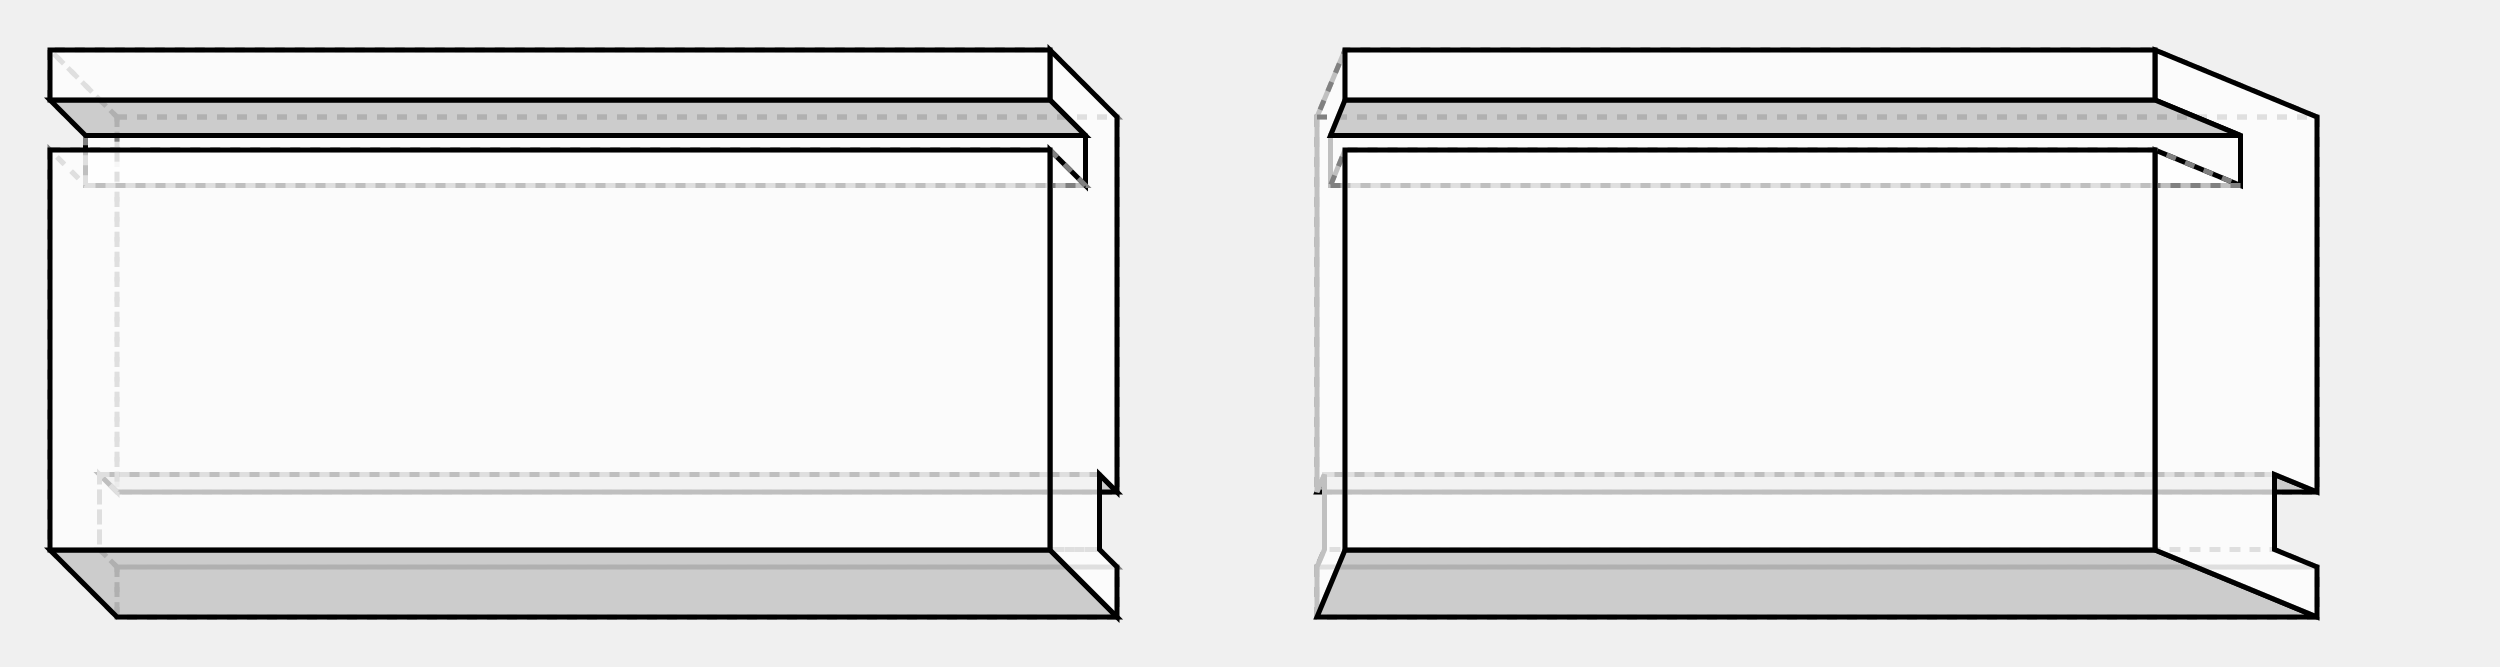
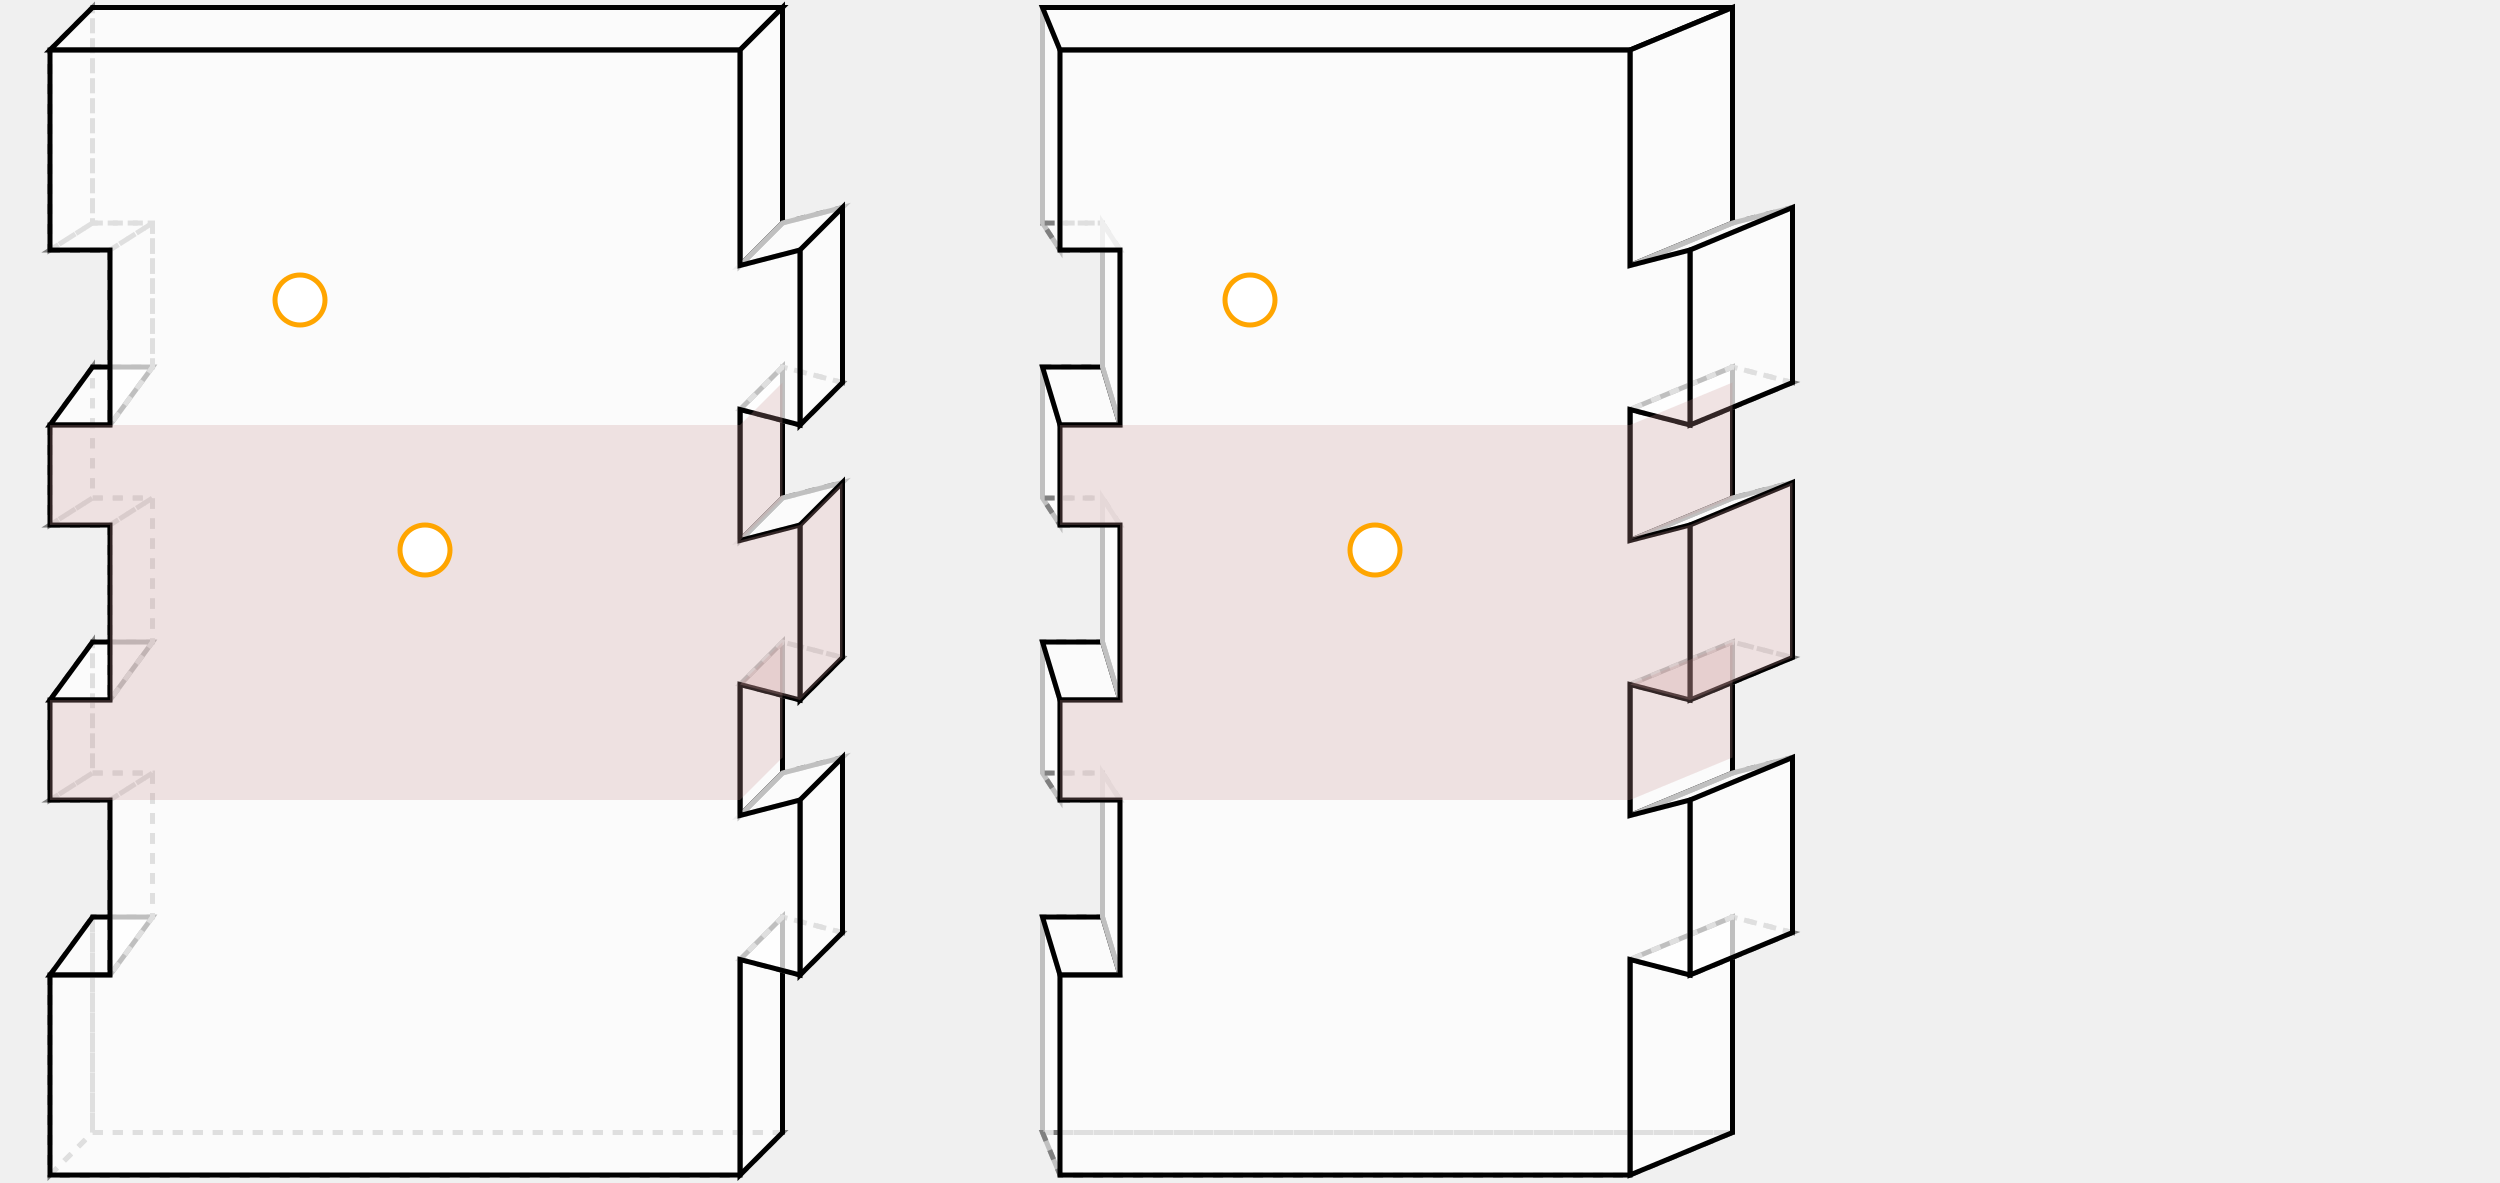
- <svg xmlns="http://www.w3.org/2000/svg" width="1000" viewBox="0.0 0.0 500.0 133.4">
-   <polygon fill="none" stroke-width="1" stroke-dasharray="2" stroke="gray" points="23.4,23.4 23.4,98.4 223.4,98.4 223.4,23.4" />
-   <polygon fill="none" stroke-width="1" stroke-dasharray="2" stroke="gray" points="23.4,113.4 23.4,123.4 223.4,123.4 223.4,113.4" />
-   <polygon fill="rgba(192,192,192,0.75)" stroke-width="1" stroke-dasharray="" stroke="black" points="19.9,94.9 219.9,94.9 223.4,98.4 23.4,98.4" />
-   <polygon fill="none" stroke-width="1" stroke-dasharray="2" stroke="gray" points="23.4,113.4 223.4,113.4 219.9,109.9 19.9,109.9" />
-   <polygon fill="none" stroke-width="1" stroke-dasharray="2" stroke="gray" points="19.9,94.9 19.9,109.9 219.9,109.9 219.9,94.9" />
-   <polygon fill="rgba(255,255,255,0.75)" stroke-width="1" stroke-dasharray="" stroke="black" points="17.1,27.1 217.1,27.1 217.1,37.1 17.1,37.1" />
-   <polygon fill="none" stroke-width="1" stroke-dasharray="2" stroke="gray" points="10.0,10.0 10.0,20.0 17.1,27.1 17.1,37.1 10.0,30.0 10.0,110.0 23.4,123.4 23.4,113.4 19.9,109.9 19.9,94.9 23.4,98.4 23.4,23.4" />
-   <polygon fill="none" stroke-width="1" stroke-dasharray="2" stroke="gray" points="23.4,23.4 223.4,23.4 210.0,10.0 10.0,10.0" />
-   <polygon fill="rgba(192,192,192,0.75)" stroke-width="1" stroke-dasharray="" stroke="black" points="10.0,110.0 210.0,110.0 223.4,123.4 23.4,123.4" />
-   <polygon fill="rgba(255,255,255,0.75)" stroke-width="1" stroke-dasharray="" stroke="black" points="223.4,23.4 223.4,98.4 219.9,94.9 219.9,109.9 223.4,113.4 223.4,123.4 210.0,110.0 210.0,30.0 217.1,37.1 217.1,27.1 210.0,20.0 210.0,10.0" />
-   <polygon fill="rgba(192,192,192,0.75)" stroke-width="1" stroke-dasharray="" stroke="black" points="10.0,20.0 210.0,20.0 217.1,27.1 17.1,27.1" />
-   <polygon fill="none" stroke-width="1" stroke-dasharray="2" stroke="gray" points="17.1,37.1 217.1,37.1 210.0,30.0 10.0,30.0" />
-   <polygon fill="rgba(255,255,255,0.75)" stroke-width="1" stroke-dasharray="" stroke="black" points="10.0,10.0 210.0,10.0 210.0,20.0 10.0,20.0" />
-   <polygon fill="rgba(255,255,255,0.75)" stroke-width="1" stroke-dasharray="" stroke="black" points="10.0,30.0 210.0,30.0 210.0,110.0 10.0,110.0" />
-   <polygon fill="none" stroke-width="1" stroke-dasharray="2" stroke="gray" points="263.4,23.4 263.4,98.4 463.4,98.4 463.4,23.4" />
-   <polygon fill="none" stroke-width="1" stroke-dasharray="2" stroke="gray" points="263.4,113.4 263.4,123.4 463.4,123.4 463.4,113.4" />
-   <polygon fill="rgba(192,192,192,0.75)" stroke-width="1" stroke-dasharray="" stroke="black" points="264.9,94.9 454.9,94.9 463.4,98.4 263.4,98.4" />
-   <polygon fill="none" stroke-width="1" stroke-dasharray="2" stroke="gray" points="263.4,113.4 463.4,113.4 454.9,109.9 264.9,109.9" />
-   <polygon fill="none" stroke-width="1" stroke-dasharray="2" stroke="gray" points="264.9,94.9 264.9,109.9 454.9,109.9 454.9,94.9" />
-   <polygon fill="rgba(255,255,255,0.75)" stroke-width="1" stroke-dasharray="" stroke="black" points="266.1,27.1 448.1,27.1 448.1,37.1 266.1,37.1" />
-   <polygon fill="rgba(255,255,255,0.75)" stroke-width="1" stroke-dasharray="" stroke="silver" points="269.0,10.0 269.0,20.0 266.1,27.1 266.1,37.1 269.0,30.0 269.0,110.0 263.4,123.4 263.4,113.4 264.9,109.9 264.9,94.9 263.4,98.4 263.4,23.4" />
-   <polygon fill="none" stroke-width="1" stroke-dasharray="2" stroke="gray" points="263.4,23.4 463.4,23.4 431.0,10.0 269.0,10.0" />
-   <polygon fill="rgba(192,192,192,0.75)" stroke-width="1" stroke-dasharray="" stroke="black" points="269.0,110.0 431.0,110.0 463.4,123.4 263.4,123.4" />
-   <polygon fill="rgba(255,255,255,0.75)" stroke-width="1" stroke-dasharray="" stroke="black" points="463.4,23.4 463.4,98.4 454.9,94.9 454.9,109.9 463.4,113.4 463.4,123.4 431.0,110.0 431.0,30.0 448.1,37.1 448.1,27.1 431.0,20.0 431.0,10.0" />
-   <polygon fill="rgba(192,192,192,0.75)" stroke-width="1" stroke-dasharray="" stroke="black" points="269.0,20.0 431.0,20.0 448.1,27.1 266.1,27.1" />
-   <polygon fill="none" stroke-width="1" stroke-dasharray="2" stroke="gray" points="266.1,37.1 448.1,37.1 431.0,30.0 269.0,30.0" />
-   <polygon fill="rgba(255,255,255,0.75)" stroke-width="1" stroke-dasharray="" stroke="black" points="269.0,10.0 431.0,10.0 431.0,20.0 269.0,20.0" />
-   <polygon fill="rgba(255,255,255,0.75)" stroke-width="1" stroke-dasharray="" stroke="black" points="269.0,30.0 431.0,30.0 431.0,110.0 269.0,110.0" />
+ <svg xmlns="http://www.w3.org/2000/svg" width="1000" viewBox="0.0 0.0 500.0 236.5">
+   <polygon fill="none" stroke-width="1" stroke-dasharray="2" stroke="gray" points="18.5,154.6 30.5,154.6 30.5,183.4 18.5,183.4 18.5,226.5 156.5,226.5 156.5,183.4 168.5,186.5 168.5,186.5 168.5,151.5 168.5,151.5 156.5,154.6 156.5,128.4 168.5,131.5 168.5,96.5 156.5,99.6 156.5,73.4 168.5,76.5 168.5,76.5 168.5,41.5 168.5,41.5 156.5,44.6 156.5,1.5 18.5,1.5 18.5,44.6 18.5,44.6 30.5,44.6 30.5,73.4 18.5,73.4 18.5,99.6 30.5,99.6 30.5,128.4 18.5,128.4 18.5,128.4 18.5,154.6" />
+   <polygon fill="none" stroke-width="1" stroke-dasharray="2" stroke="gray" points="10.0,50.0 18.5,44.6 18.5,1.5 10.0,10.0 10.0,50.0" />
+   <polygon fill="none" stroke-width="1" stroke-dasharray="2" stroke="gray" points="10.0,85.0 10.0,105.0 18.5,99.6 18.5,73.4 10.0,85.0" />
+   <polygon fill="none" stroke-width="1" stroke-dasharray="2" stroke="gray" points="10.0,140.0 10.0,160.0 18.5,154.6 18.5,128.4 10.0,140.0" />
+   <polygon fill="none" stroke-width="1" stroke-dasharray="2" stroke="gray" points="10.0,195.0 10.0,235.0 18.5,226.5 18.5,183.4 10.0,195.0" />
+   <polygon fill="none" stroke-width="1" stroke-dasharray="2" stroke="gray" points="10.0,50.0 22.0,50.0 30.5,44.6 18.5,44.6" />
+   <polygon fill="rgba(255,255,255,0.75)" stroke-width="1" stroke-dasharray="" stroke="black" points="18.5,73.4 30.5,73.4 22.0,85.0 10.0,85.0" />
+   <polygon fill="none" stroke-width="1" stroke-dasharray="2" stroke="gray" points="10.0,105.0 22.0,105.0 30.5,99.6 18.5,99.6" />
+   <polygon fill="rgba(255,255,255,0.75)" stroke-width="1" stroke-dasharray="" stroke="black" points="18.5,128.4 30.5,128.4 22.0,140.0 10.0,140.0" />
+   <polygon fill="none" stroke-width="1" stroke-dasharray="2" stroke="gray" points="10.0,160.0 22.0,160.0 30.5,154.6 18.5,154.6" />
+   <polygon fill="rgba(255,255,255,0.75)" stroke-width="1" stroke-dasharray="" stroke="black" points="18.5,183.4 30.5,183.4 22.0,195.0 10.0,195.0" />
+   <polygon fill="none" stroke-width="1" stroke-dasharray="2" stroke="gray" points="22.0,50.0 22.0,85.0 30.5,73.4 30.5,44.6 22.0,50.0" />
+   <polygon fill="none" stroke-width="1" stroke-dasharray="2" stroke="gray" points="22.0,105.0 22.0,140.0 30.5,128.4 30.5,99.6 22.0,105.0" />
+   <polygon fill="none" stroke-width="1" stroke-dasharray="2" stroke="gray" points="22.0,160.0 22.0,195.0 30.5,183.4 30.5,154.6 22.0,160.0" />
+   <polygon fill="rgba(255,255,255,0.75)" stroke-width="1" stroke-dasharray="" stroke="black" points="148.0,10.0 10.0,10.0 18.5,1.5 156.5,1.5 148.0,10.0" />
+   <polygon fill="none" stroke-width="1" stroke-dasharray="2" stroke="gray" points="148.0,235.0 156.5,226.5 18.5,226.5 10.0,235.0 148.0,235.0" />
+   <polygon fill="rgba(255,255,255,0.75)" stroke-width="1" stroke-dasharray="" stroke="black" points="156.5,44.6 148.0,53.1 148.0,10.0 156.5,1.5 156.5,44.6" />
+   <polygon fill="rgba(255,255,255,0.75)" stroke-width="1" stroke-dasharray="" stroke="black" points="156.5,73.4 156.5,99.6 148.0,108.1 148.0,81.9 156.5,73.4" />
+   <polygon fill="rgba(255,255,255,0.75)" stroke-width="1" stroke-dasharray="" stroke="black" points="156.5,128.4 156.5,154.6 148.0,163.1 148.0,136.9 156.5,128.4" />
+   <polygon fill="rgba(255,255,255,0.75)" stroke-width="1" stroke-dasharray="" stroke="black" points="156.5,183.4 156.5,226.5 148.0,235.0 148.0,191.9 156.5,183.4" />
+   <polygon fill="rgba(255,255,255,0.75)" stroke-width="1" stroke-dasharray="" stroke="silver" points="160.0,50.0 148.0,53.1 156.5,44.6 168.5,41.5" />
+   <polygon fill="none" stroke-width="1" stroke-dasharray="2" stroke="gray" points="168.5,76.5 156.5,73.4 148.0,81.9 160.0,85.0" />
+   <polygon fill="rgba(255,255,255,0.75)" stroke-width="1" stroke-dasharray="" stroke="silver" points="160.0,105.0 148.0,108.1 156.5,99.6 168.5,96.5" />
+   <polygon fill="none" stroke-width="1" stroke-dasharray="2" stroke="gray" points="168.5,131.5 156.5,128.4 148.0,136.9 160.0,140.0" />
+   <polygon fill="rgba(255,255,255,0.75)" stroke-width="1" stroke-dasharray="" stroke="silver" points="160.0,160.0 148.0,163.1 156.5,154.6 168.5,151.5" />
+   <polygon fill="none" stroke-width="1" stroke-dasharray="2" stroke="gray" points="168.5,186.5 156.5,183.4 148.0,191.9 160.0,195.0" />
+   <polygon fill="rgba(255,255,255,0.75)" stroke-width="1" stroke-dasharray="" stroke="black" points="168.5,41.5 168.5,76.5 160.0,85.0 160.0,50.0 168.5,41.5" />
+   <polygon fill="rgba(255,255,255,0.75)" stroke-width="1" stroke-dasharray="" stroke="black" points="168.5,96.5 168.5,131.5 160.0,140.0 160.0,105.0 168.5,96.5" />
+   <polygon fill="rgba(255,255,255,0.75)" stroke-width="1" stroke-dasharray="" stroke="black" points="168.5,151.5 168.5,186.5 160.0,195.0 160.0,160.0 168.5,151.5" />
+   <polygon fill="rgba(255,255,255,0.75)" stroke-width="1" stroke-dasharray="" stroke="black" points="10.0,195.0 22.0,195.0 22.0,160.0 10.0,160.0 10.0,140.0 22.0,140.0 22.0,105.0 10.0,105.0 10.0,105.0 10.0,85.0 10.0,85.0 22.0,85.0 22.0,50.0 10.0,50.0 10.0,10.0 148.0,10.0 148.0,10.0 148.0,53.1 160.0,50.0 160.0,85.0 148.0,81.9 148.0,108.1 160.0,105.0 160.0,105.0 160.0,140.0 160.0,140.0 148.0,136.9 148.0,163.1 160.0,160.0 160.0,195.0 148.0,191.9 148.0,235.0 148.0,235.0 10.0,235.0 10.0,195.0" />
+   <polygon fill="rgba(200,150,150,0.25)" stroke-width="1" stroke-dasharray="" stroke="none" points="156.5,99.6 156.5,76.5 148.0,85.0 148.0,108.1 156.5,99.6" />
+   <polygon fill="rgba(200,150,150,0.25)" stroke-width="1" stroke-dasharray="" stroke="none" points="156.5,128.4 156.5,151.5 148.0,160.0 148.0,136.9 156.5,128.4" />
+   <polygon fill="rgba(200,150,150,0.25)" stroke-width="1" stroke-dasharray="" stroke="none" points="168.5,76.5 168.5,76.5 160.0,85.0 160.0,85.0 168.5,76.5" />
+   <polygon fill="rgba(200,150,150,0.25)" stroke-width="1" stroke-dasharray="" stroke="none" points="168.5,96.5 168.5,131.5 160.0,140.0 160.0,105.0 168.5,96.5" />
+   <polygon fill="rgba(200,150,150,0.25)" stroke-width="1" stroke-dasharray="" stroke="none" points="168.5,151.5 168.5,151.5 160.0,160.0 160.0,160.0 168.5,151.5" />
+   <polygon fill="rgba(200,150,150,0.25)" stroke-width="1" stroke-dasharray="" stroke="none" points="148.0,85.0 10.0,85.0 10.0,105.0 22.0,105.0 22.0,140.0 10.0,140.0 10.0,160.0 148.0,160.0 148.0,136.9 160.0,140.0 160.0,105.0 148.0,108.1 148.0,85.0" />
+   <circle cx="60" cy="60.0" r="5" stroke="orange" fill="white" stroke-width="1" />
+   <circle cx="85" cy="110.0" r="5" stroke="orange" fill="white" stroke-width="1" />
+   <polygon fill="none" stroke-width="1" stroke-dasharray="2" stroke="gray" points="208.5,154.6 220.5,154.6 220.5,183.4 208.5,183.4 208.5,226.5 346.5,226.5 346.5,183.4 358.5,186.5 358.5,186.5 358.5,151.5 358.5,151.5 346.5,154.6 346.5,128.4 358.5,131.5 358.5,96.5 346.5,99.6 346.5,73.4 358.5,76.5 358.5,76.5 358.5,41.5 358.5,41.5 346.5,44.6 346.5,1.5 208.5,1.5 208.5,44.6 208.5,44.6 220.5,44.6 220.5,73.4 208.5,73.4 208.5,99.6 220.5,99.6 220.5,128.4 208.5,128.4 208.5,128.4 208.5,154.6" />
+   <polygon fill="rgba(255,255,255,0.75)" stroke-width="1" stroke-dasharray="" stroke="silver" points="212.0,50.0 208.5,44.6 208.5,1.5 212.0,10.0 212.0,50.0" />
+   <polygon fill="rgba(255,255,255,0.75)" stroke-width="1" stroke-dasharray="" stroke="silver" points="212.0,85.0 212.0,105.0 208.5,99.6 208.5,73.4 212.0,85.0" />
+   <polygon fill="rgba(255,255,255,0.75)" stroke-width="1" stroke-dasharray="" stroke="silver" points="212.0,140.0 212.0,160.0 208.5,154.6 208.5,128.4 212.0,140.0" />
+   <polygon fill="rgba(255,255,255,0.75)" stroke-width="1" stroke-dasharray="" stroke="silver" points="212.0,195.0 212.0,235.0 208.5,226.5 208.5,183.4 212.0,195.0" />
+   <polygon fill="none" stroke-width="1" stroke-dasharray="2" stroke="gray" points="212.0,50.0 224.0,50.0 220.5,44.6 208.5,44.6" />
+   <polygon fill="rgba(255,255,255,0.75)" stroke-width="1" stroke-dasharray="" stroke="black" points="208.5,73.4 220.5,73.4 224.0,85.0 212.0,85.0" />
+   <polygon fill="none" stroke-width="1" stroke-dasharray="2" stroke="gray" points="212.0,105.0 224.0,105.0 220.5,99.6 208.5,99.6" />
+   <polygon fill="rgba(255,255,255,0.75)" stroke-width="1" stroke-dasharray="" stroke="black" points="208.5,128.4 220.5,128.4 224.0,140.0 212.0,140.0" />
+   <polygon fill="none" stroke-width="1" stroke-dasharray="2" stroke="gray" points="212.0,160.0 224.0,160.0 220.5,154.6 208.5,154.6" />
+   <polygon fill="rgba(255,255,255,0.75)" stroke-width="1" stroke-dasharray="" stroke="black" points="208.5,183.4 220.5,183.4 224.0,195.0 212.0,195.0" />
+   <polygon fill="rgba(255,255,255,0.75)" stroke-width="1" stroke-dasharray="" stroke="silver" points="224.0,50.0 224.0,85.0 220.5,73.4 220.5,44.6 224.0,50.0" />
+   <polygon fill="rgba(255,255,255,0.75)" stroke-width="1" stroke-dasharray="" stroke="silver" points="224.0,105.0 224.0,140.0 220.5,128.4 220.5,99.6 224.0,105.0" />
+   <polygon fill="rgba(255,255,255,0.75)" stroke-width="1" stroke-dasharray="" stroke="silver" points="224.0,160.0 224.0,195.0 220.5,183.4 220.5,154.6 224.0,160.0" />
+   <polygon fill="rgba(255,255,255,0.75)" stroke-width="1" stroke-dasharray="" stroke="black" points="326.0,10.0 212.0,10.0 208.5,1.5 346.5,1.5 326.0,10.0" />
+   <polygon fill="none" stroke-width="1" stroke-dasharray="2" stroke="gray" points="326.0,235.0 346.5,226.5 208.5,226.5 212.0,235.0 326.0,235.0" />
+   <polygon fill="rgba(255,255,255,0.75)" stroke-width="1" stroke-dasharray="" stroke="black" points="346.5,44.6 326.0,53.1 326.0,10.0 346.5,1.5 346.5,44.6" />
+   <polygon fill="rgba(255,255,255,0.75)" stroke-width="1" stroke-dasharray="" stroke="black" points="346.5,73.4 346.5,99.6 326.0,108.1 326.0,81.9 346.5,73.4" />
+   <polygon fill="rgba(255,255,255,0.75)" stroke-width="1" stroke-dasharray="" stroke="black" points="346.5,128.4 346.5,154.6 326.0,163.1 326.0,136.9 346.5,128.4" />
+   <polygon fill="rgba(255,255,255,0.75)" stroke-width="1" stroke-dasharray="" stroke="black" points="346.5,183.4 346.5,226.5 326.0,235.0 326.0,191.9 346.5,183.4" />
+   <polygon fill="rgba(255,255,255,0.75)" stroke-width="1" stroke-dasharray="" stroke="silver" points="338.0,50.0 326.0,53.1 346.5,44.6 358.5,41.5" />
+   <polygon fill="none" stroke-width="1" stroke-dasharray="2" stroke="gray" points="358.5,76.5 346.5,73.4 326.0,81.9 338.0,85.0" />
+   <polygon fill="rgba(255,255,255,0.75)" stroke-width="1" stroke-dasharray="" stroke="silver" points="338.0,105.0 326.0,108.1 346.5,99.6 358.5,96.5" />
+   <polygon fill="none" stroke-width="1" stroke-dasharray="2" stroke="gray" points="358.5,131.5 346.5,128.4 326.0,136.9 338.0,140.0" />
+   <polygon fill="rgba(255,255,255,0.75)" stroke-width="1" stroke-dasharray="" stroke="silver" points="338.0,160.0 326.0,163.1 346.5,154.6 358.5,151.5" />
+   <polygon fill="none" stroke-width="1" stroke-dasharray="2" stroke="gray" points="358.5,186.5 346.5,183.4 326.0,191.9 338.0,195.0" />
+   <polygon fill="rgba(255,255,255,0.75)" stroke-width="1" stroke-dasharray="" stroke="black" points="358.5,41.5 358.5,76.5 338.0,85.0 338.0,50.0 358.5,41.5" />
+   <polygon fill="rgba(255,255,255,0.75)" stroke-width="1" stroke-dasharray="" stroke="black" points="358.5,96.5 358.5,131.5 338.0,140.0 338.0,105.0 358.5,96.5" />
+   <polygon fill="rgba(255,255,255,0.75)" stroke-width="1" stroke-dasharray="" stroke="black" points="358.5,151.5 358.5,186.5 338.0,195.0 338.0,160.0 358.5,151.5" />
+   <polygon fill="rgba(255,255,255,0.75)" stroke-width="1" stroke-dasharray="" stroke="black" points="212.0,195.0 224.0,195.0 224.0,160.0 212.0,160.0 212.0,140.0 224.0,140.0 224.0,105.0 212.0,105.0 212.0,105.0 212.0,85.0 212.0,85.0 224.0,85.0 224.0,50.0 212.0,50.0 212.0,10.0 326.0,10.0 326.0,10.0 326.0,53.1 338.0,50.0 338.0,85.0 326.0,81.9 326.0,108.1 338.0,105.0 338.0,105.0 338.0,140.0 338.0,140.0 326.0,136.9 326.0,163.1 338.0,160.0 338.0,195.0 326.0,191.9 326.0,235.0 326.0,235.0 212.0,235.0 212.0,195.0" />
+   <polygon fill="rgba(200,150,150,0.25)" stroke-width="1" stroke-dasharray="" stroke="none" points="346.5,99.6 346.5,76.5 326.0,85.0 326.0,108.1 346.5,99.6" />
+   <polygon fill="rgba(200,150,150,0.25)" stroke-width="1" stroke-dasharray="" stroke="none" points="346.5,128.4 346.5,151.5 326.0,160.0 326.0,136.9 346.5,128.4" />
+   <polygon fill="rgba(200,150,150,0.25)" stroke-width="1" stroke-dasharray="" stroke="none" points="358.5,76.5 358.5,76.5 338.0,85.0 338.0,85.0 358.5,76.5" />
+   <polygon fill="rgba(200,150,150,0.25)" stroke-width="1" stroke-dasharray="" stroke="none" points="358.5,96.5 358.5,131.5 338.0,140.0 338.0,105.0 358.5,96.5" />
+   <polygon fill="rgba(200,150,150,0.25)" stroke-width="1" stroke-dasharray="" stroke="none" points="358.5,151.5 358.5,151.5 338.0,160.0 338.0,160.0 358.5,151.5" />
+   <polygon fill="rgba(200,150,150,0.25)" stroke-width="1" stroke-dasharray="" stroke="none" points="326.0,85.0 212.0,85.0 212.0,105.0 224.0,105.0 224.0,140.0 212.0,140.0 212.0,160.0 326.0,160.0 326.0,136.9 338.0,140.0 338.0,105.0 326.0,108.1 326.0,85.0" />
+   <circle cx="250" cy="60.0" r="5" stroke="orange" fill="white" stroke-width="1" />
+   <circle cx="275" cy="110.0" r="5" stroke="orange" fill="white" stroke-width="1" />
</svg>
